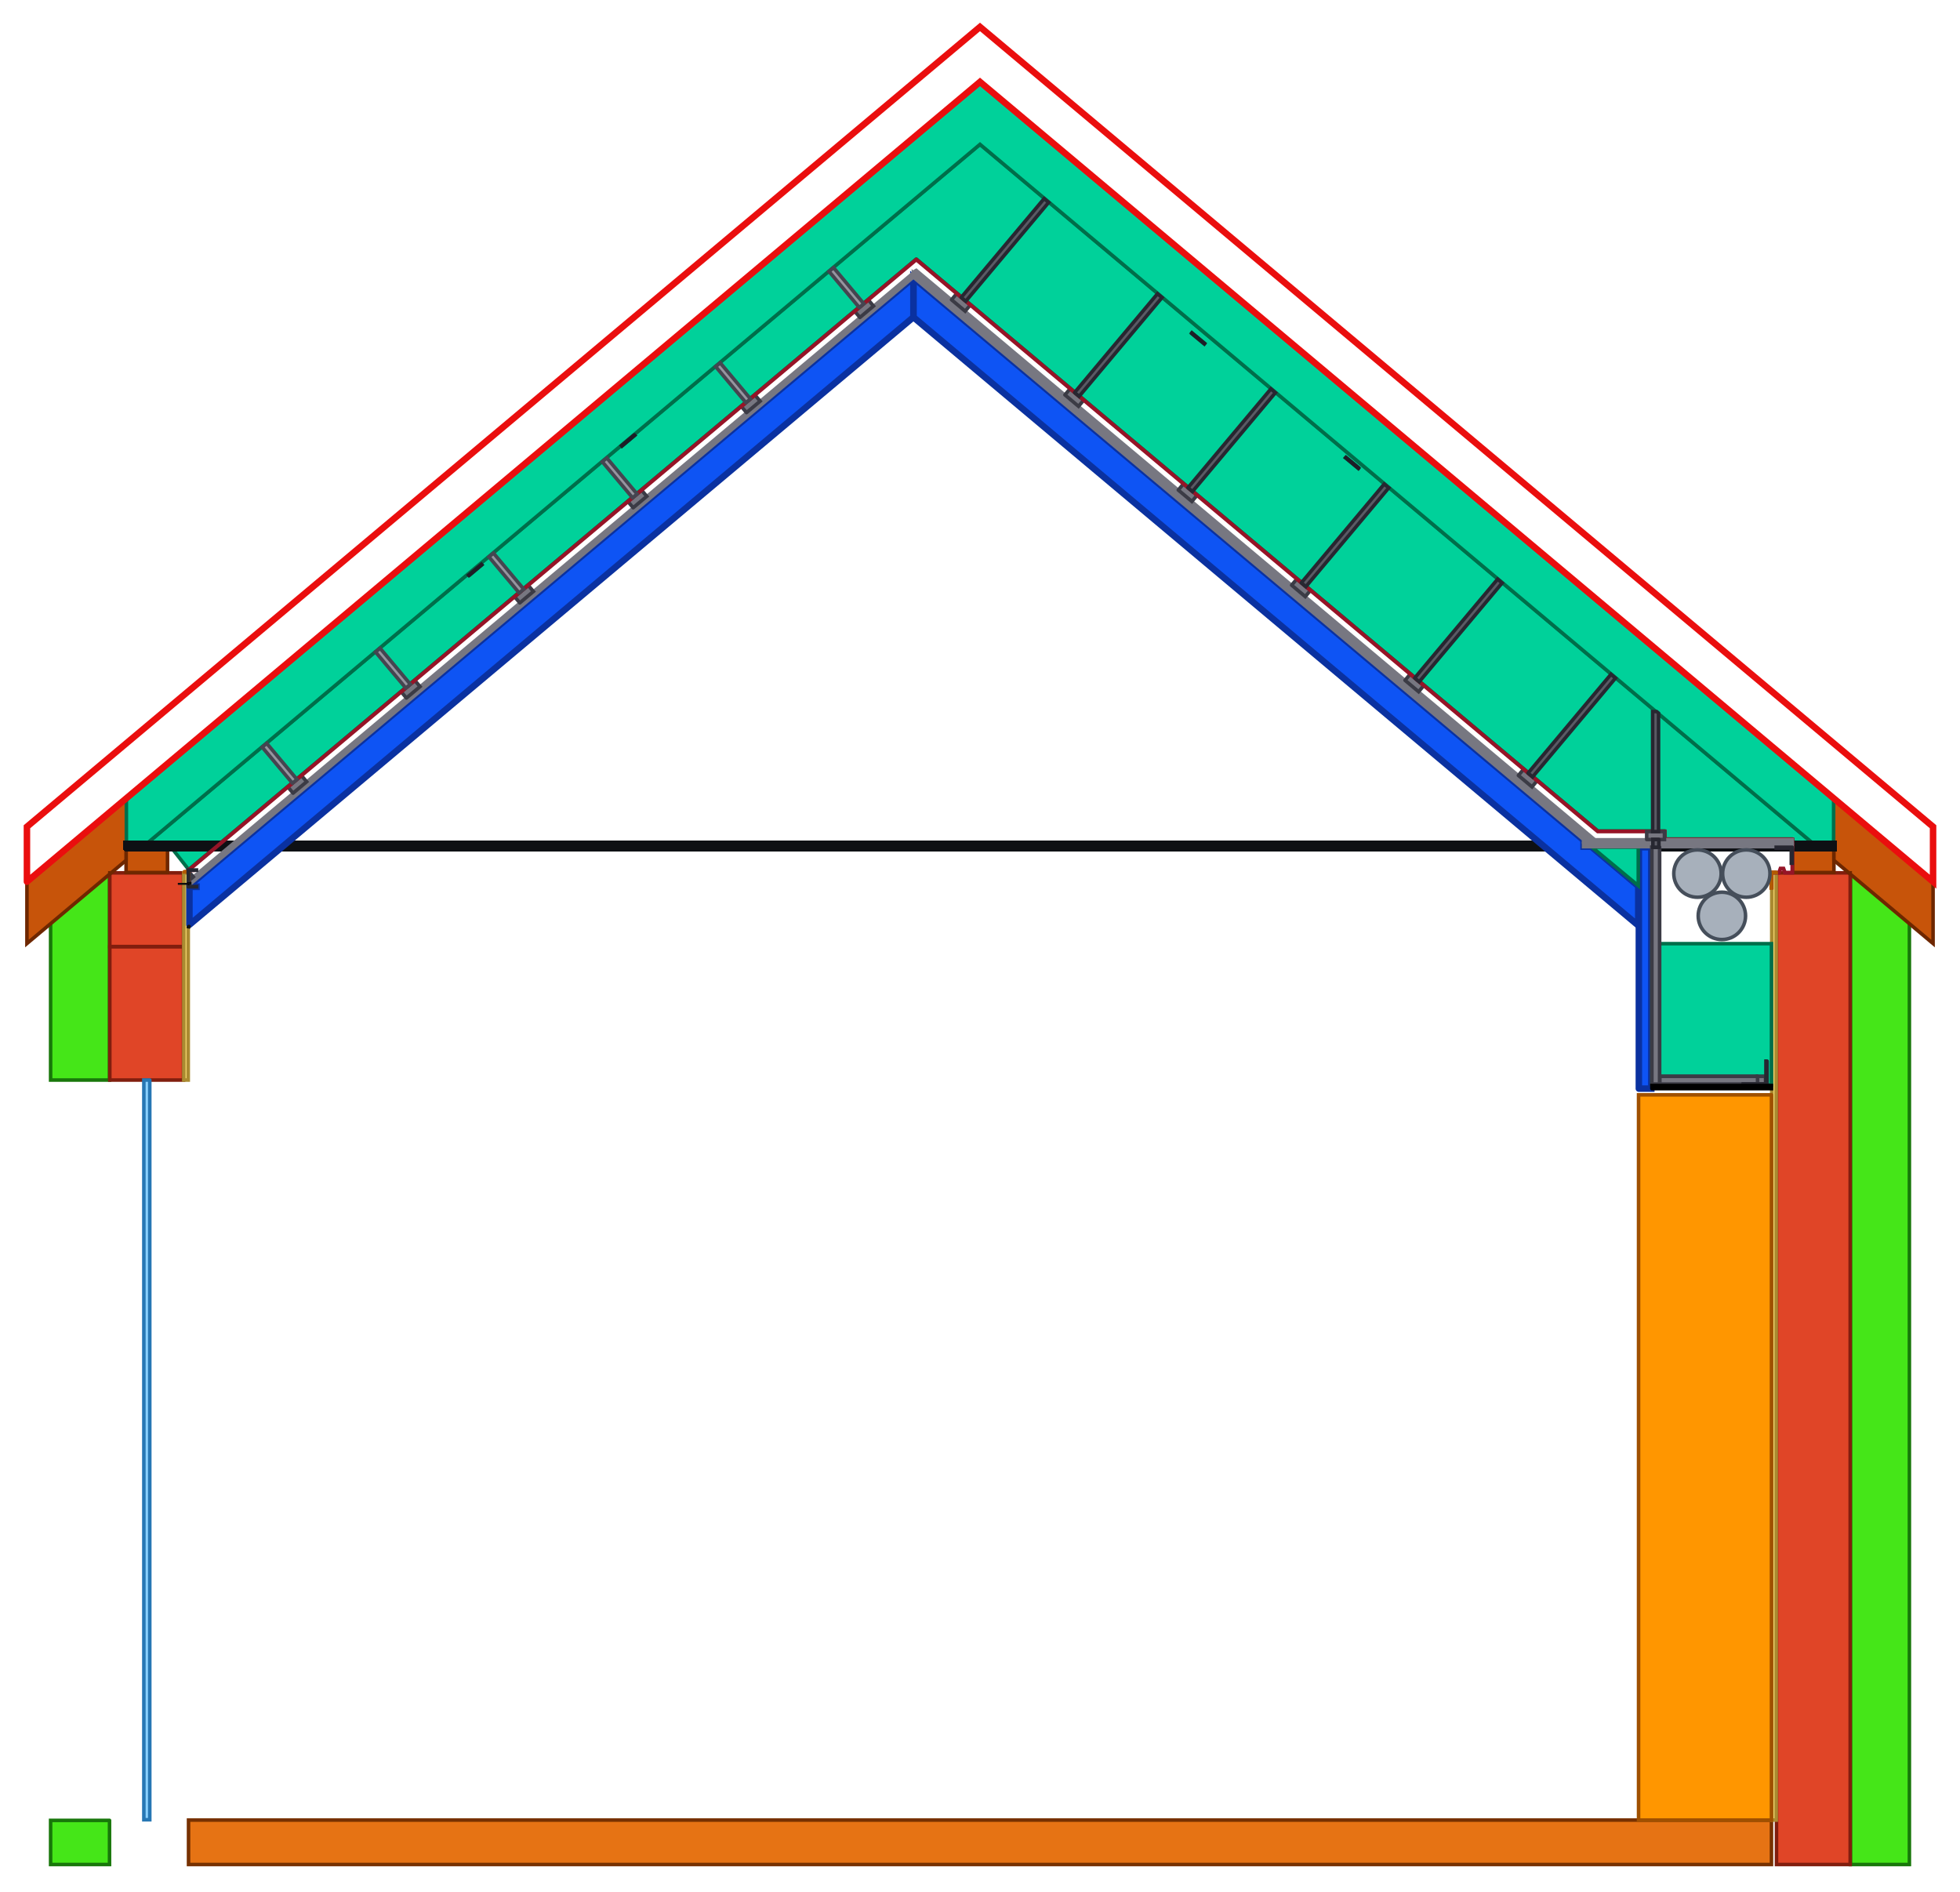
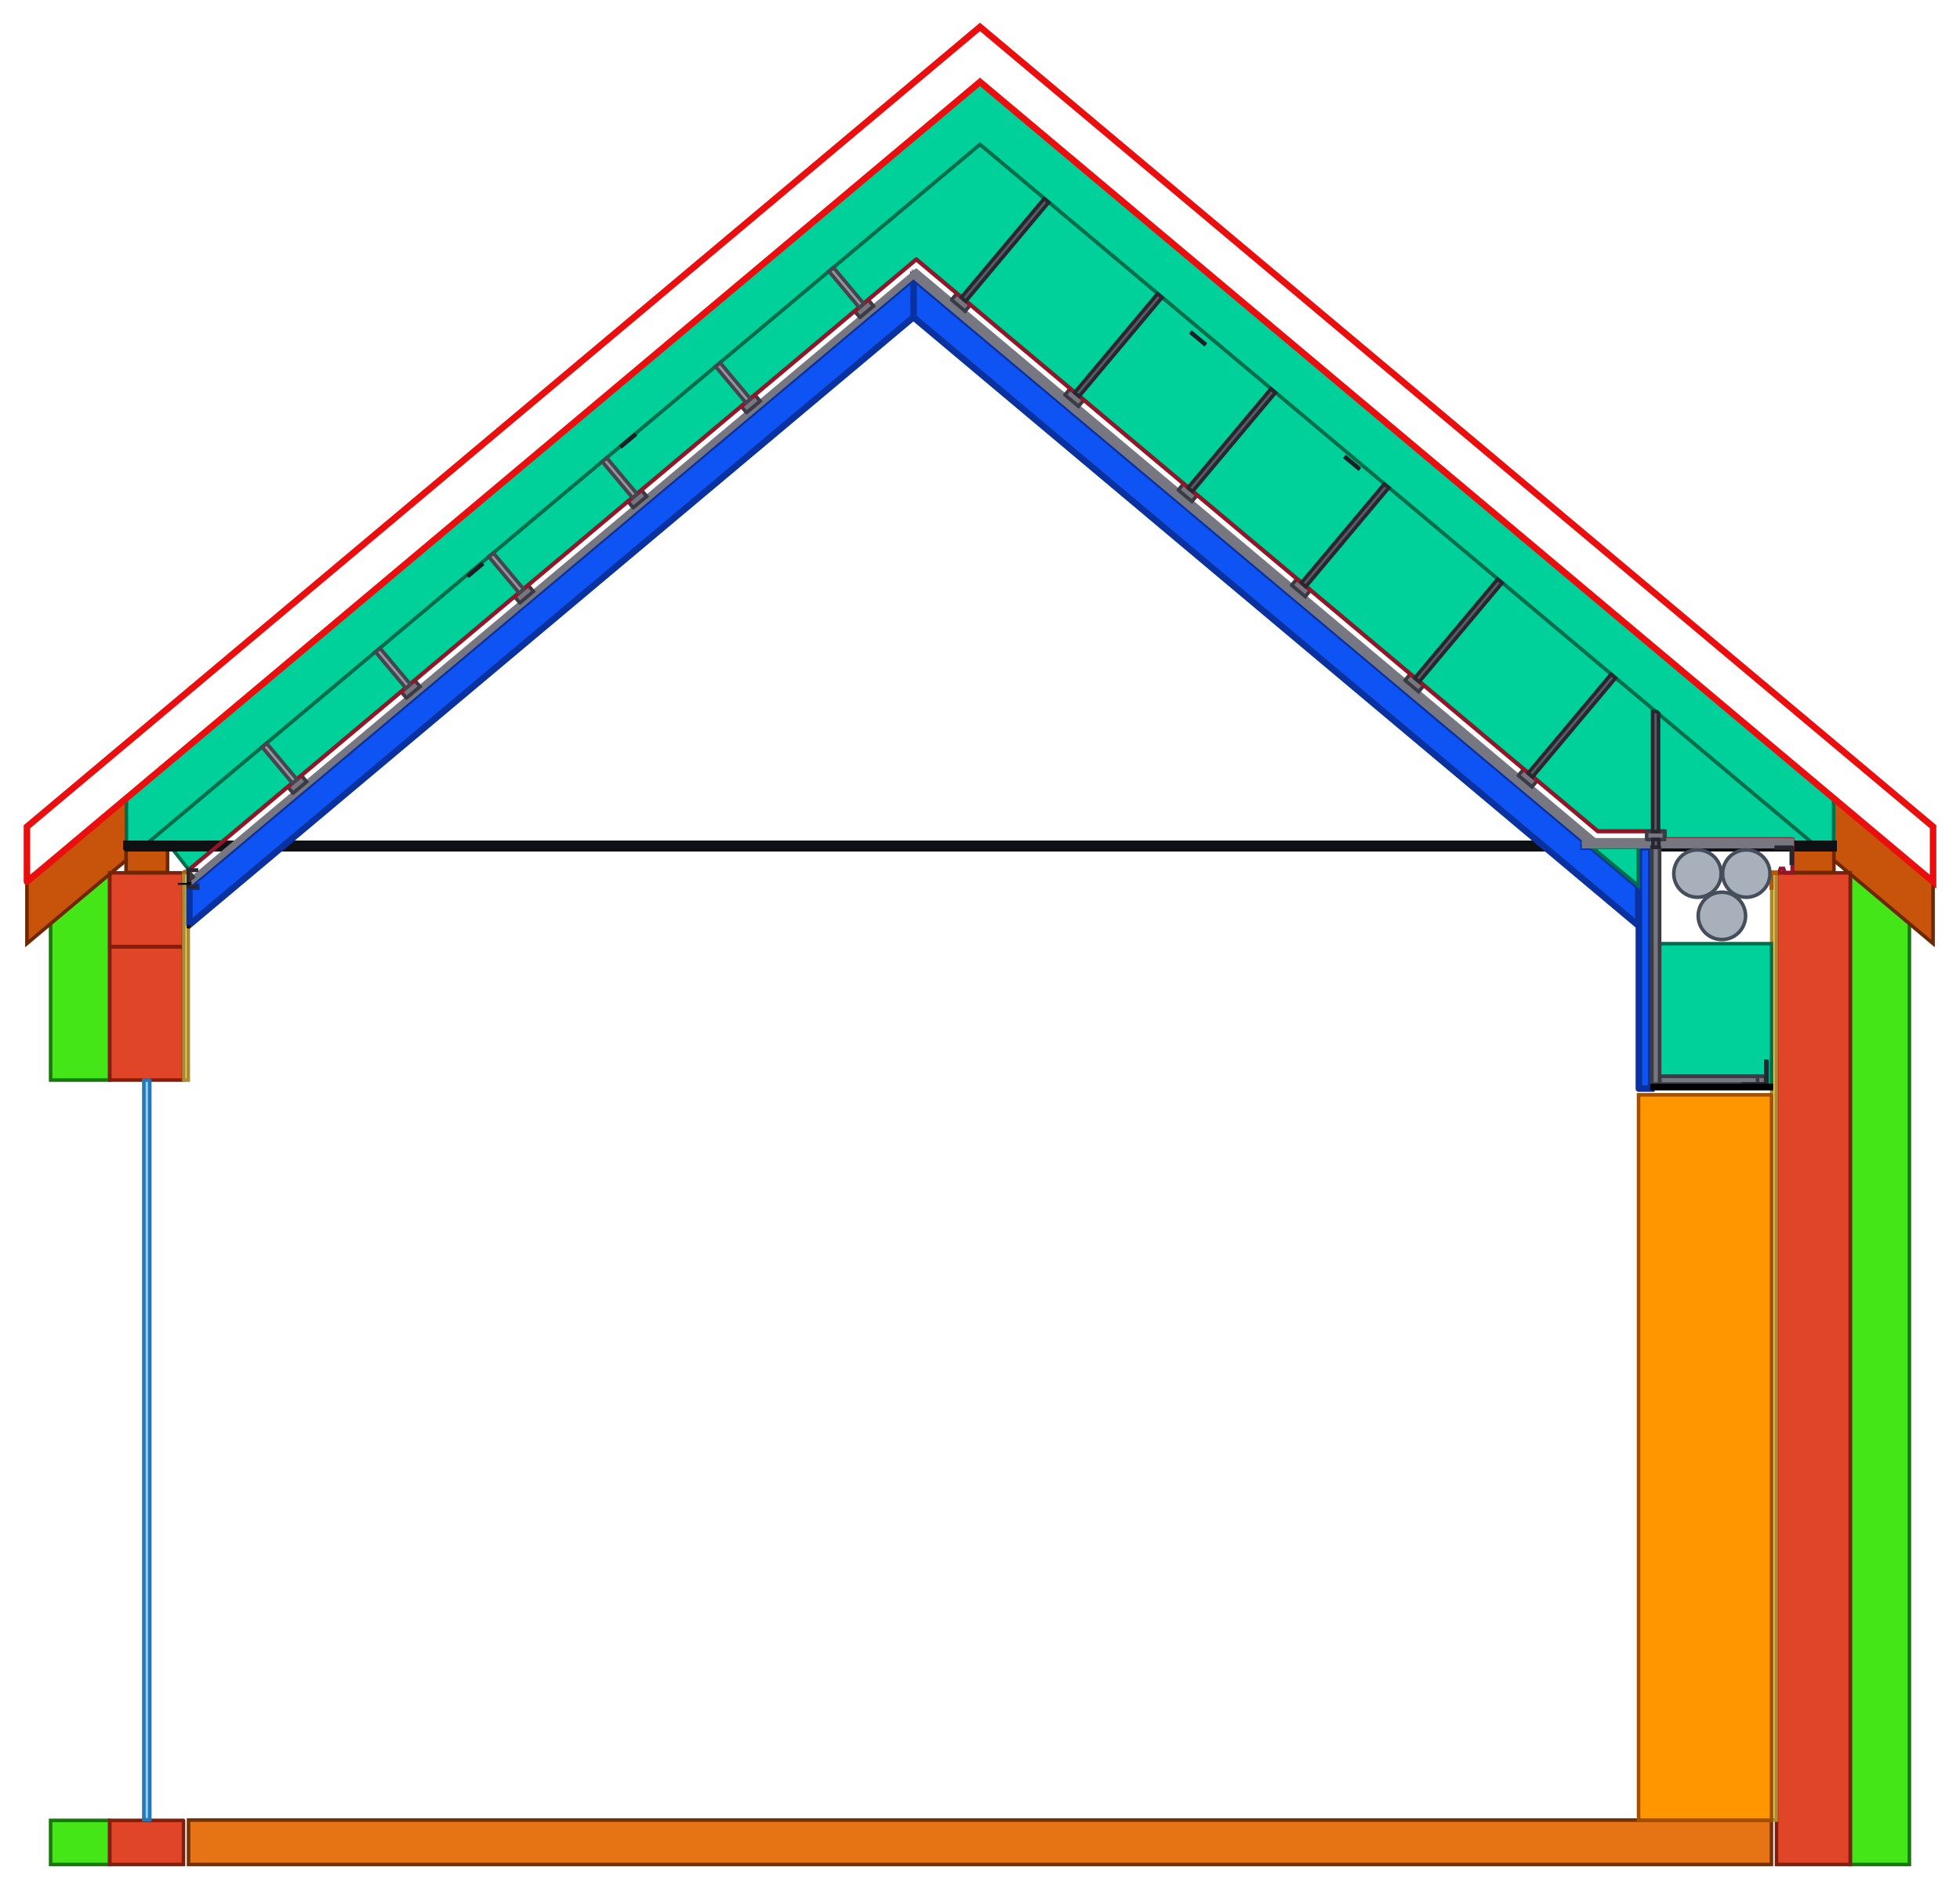
<svg xmlns="http://www.w3.org/2000/svg" width="6622.0mm" height="6389.6mm" viewBox="-636.0 -6148.6 6622.0 6389.6" version="1.1">
  <g transform="scale(1,-1)" stroke-linecap="round">
    <g fill="rgb(230,115,20)" stroke="rgb(119,49,0)" stroke-width="12.0" id="floor">
      <path d="M 5349.0,0.0 L 1.0,0.0 L 1.0,-150.0 L 5349.0,-150.0 L 5349.0,0.0" />
    </g>
    <g fill="rgb(69,230,24)" stroke="rgb(24,119,10)" stroke-width="12.0" id="eps">
      <path d="M -266.0,-1.0 L -465.0,-1.0 L -465.0,-150.0 L -266.0,-150.0 L -266.0,-1.0" />
      <path d="M -266.0,3200.0 L -465.0,3200.0 L -465.0,2500.0 L -266.0,2500.0 L -266.0,3200.0" />
      <path d="M 5815.0,3200.0 L 5616.0,3200.0 L 5616.0,-150.0 L 5815.0,-150.0 L 5815.0,3200.0" />
    </g>
    <g fill="rgb(224,69,39)" stroke="rgb(129,30,14)" stroke-width="12.0" id="masonry">
+       <path d="M -16.0,-1.0 L -265.0,-1.0 L -265.0,-150.0 L -16.0,-150.0 L -16.0,-1.0" />
+       <path d="M -16.0,2950.0 L -265.0,2950.0 L -265.0,2500.0 L -16.0,2500.0 L -16.0,2950.0" />
      <path d="M -16.0,3200.0 L -265.0,3200.0 L -265.0,2951.0 L -16.0,2951.0 L -16.0,3200.0" />
-       <path d="M -16.0,2950.0 L -265.0,2950.0 L -265.0,2500.0 L -16.0,2500.0 L -16.0,2950.0" />
      <path d="M 5615.0,3200.0 L 5366.0,3200.0 L 5366.0,-150.0 L 5615.0,-150.0 L 5615.0,3200.0" />
    </g>
    <g fill="rgb(255,224,119)" stroke="rgb(170,139,49)" stroke-width="12.0" id="plaster">
      <path d="M 0.0,3200.0 L -15.0,3200.0 L -15.0,2500.0 L 0.0,2500.0 L 0.0,3200.0" />
      <path d="M 5365.0,3200.0 L 5350.0,3200.0 L 5350.0,0.0 L 5365.0,0.0 L 5365.0,3200.0" />
    </g>
    <g fill="rgb(255,150,0)" stroke="rgb(160,80,0)" stroke-width="12.0" id="furniture">
      <path d="M 5349.0,2450.0 L 4900.0,2450.0 L 4900.0,0.0 L 5349.0,0.0 L 5349.0,2450.0" />
    </g>
    <g fill="rgb(199,84,10)" stroke="rgb(110,39,0)" stroke-width="12.0" id="wall_plate">
      <path d="M -70.0,3300.0 L -210.0,3300.0 L -210.0,3201.0 L -70.0,3201.0 L -70.0,3300.0" />
      <path d="M 5560.0,3300.0 L 5420.0,3300.0 L 5420.0,3201.0 L 5560.0,3201.0 L 5560.0,3300.0" />
    </g>
    <g fill="rgb(199,84,10)" stroke="rgb(110,39,0)" stroke-width="12.0" id="rafters">
      <path d="M 5895.0,3168.026 L 2675.0,5869.927 L -545.0,3168.026 L -545.0,2961.161 L -265.0,3196.109 L -265.0,3200.0 L -260.363,3200.0 L -210.0,3242.259 L -210.0,3300.0 L -141.187,3300.0 L 2675.0,5663.062 L 5491.187,3300.0 L 5560.0,3300.0 L 5560.0,3242.259 L 5610.363,3200.0 L 5615.0,3200.0 L 5615.0,3196.109 L 5895.0,2961.161 L 5895.0,3168.026" />
    </g>
    <g fill="rgb(0,209,154)" stroke="rgb(0,110,74)" stroke-width="12.0" id="plenum_wool">
      <path d="M 1.347,3211.041 L 2459.08,5273.324 A 1.0,1.0 -140 0,0 2460.366,5273.324 L 4762.624,3341.5 L 4988.5,3341.5 A 1.0,1.0 180.0 0,0 4989.5,3340.5 L 4989.5,3314.5 L 5420.0,3314.5 A 1.0,1.0 180.0 0,0 5421.0,3313.5 L 5421.0,3301.0 L 5487.248,3301.0 L 2675.0,5660.756 L -137.248,3301.0 L -70.0,3301.0 A 1.0,1.0 180.0 0,0 -69.214,3300.619 L 1.347,3211.041 M 990.575,4242.134 L 991.86,4240.602 L 948.526,4204.24 L 947.241,4205.773 L 990.575,4242.134 M 1507.259,4679.599 L 1508.544,4678.067 L 1465.21,4641.706 L 1463.925,4643.238 L 1507.259,4679.599 M 3911.354,4603.57 L 3954.687,4567.719 L 3953.401,4566.187 L 3910.068,4602.038 L 3911.354,4603.57 M 3434.147,4988.324 L 3432.861,4986.791 L 3389.528,5022.643 L 3390.813,5024.175 L 3434.147,4988.324" />
      <path d="M -209.0,3301.0 L -137.612,3301.0 L 2675.0,5661.062 L 5487.612,3301.0 L 5559.0,3301.0 L 5559.0,3449.963 L 2675.0,5869.927 L -209.0,3449.963 L -209.0,3301.0" />
    </g>
    <g fill="rgb(69,69,80)" stroke="rgb(30,30,39)" stroke-width="12.0" id="racking_strap">
      <path d="M 1507.259,4679.599 L 1463.925,4643.238 L 1465.21,4641.706 L 1508.544,4678.067 L 1507.259,4679.599" />
      <path d="M 948.526,4204.24 L 991.86,4240.602 L 990.575,4242.134 L 947.241,4205.773 L 948.526,4204.24" />
      <path d="M 3954.687,4567.719 L 3911.354,4603.57 L 3910.068,4602.038 L 3953.401,4566.187 L 3954.687,4567.719" />
      <path d="M 3389.528,5022.643 L 3432.861,4986.791 L 3434.147,4988.324 L 3390.813,5024.175 L 3389.528,5022.643" />
    </g>
    <g fill="rgb(34,37,43)" stroke="rgb(14,16,20)" stroke-width="22.0" id="tie_rod">
      <path d="M -209.0,3284.0 L 5559.0,3284.0 L 5559.0,3298.0 L -209.0,3298.0 L -209.0,3284.0" />
      <path d="M -209.0,3284.0 L 5559.0,3284.0 L 5559.0,3298.0 L -209.0,3298.0 L -209.0,3284.0" />
      <path d="M -209.0,3284.0 L 5559.0,3284.0 L 5559.0,3298.0 L -209.0,3298.0 L -209.0,3284.0" />
      <path d="M -209.0,3284.0 L 5559.0,3284.0 L 5559.0,3298.0 L -209.0,3298.0 L -209.0,3284.0" />
      <path d="M -209.0,3284.0 L 5559.0,3284.0 L 5559.0,3298.0 L -209.0,3298.0 L -209.0,3284.0" />
      <path d="M -209.0,3284.0 L 5559.0,3284.0 L 5559.0,3298.0 L -209.0,3298.0 L -209.0,3284.0" />
    </g>
    <g fill="none" stroke="rgb(234,14,14)" stroke-width="22.0" id="roofing">
      <path d="M -545.0,3170.026 L 2675.0,5871.927 L 5895.0,3170.026 L 5895.0,3355.699 L 2675.0,6057.6 L -545.0,3355.699 L -545.0,3170.026" />
    </g>
    <g fill="rgb(139,209,255)" stroke="rgb(39,119,180)" stroke-width="12.0" id="glazing">
      <path d="M -130.0,2500.0 L -150.0,2500.0 L -150.0,1.0 L -130.0,1.0 L -130.0,2500.0" />
    </g>
    <g fill="rgb(14,84,244)" stroke="rgb(10,49,160)" stroke-width="22.0" id="slope_naturheld_140">
      <path d="M 2450.0,5076.768 A 1.0,1.0 -140.0 0,0 2450.643,5076.534 L 4899.0,3022.118 L 4899.0,3155.27 L 4740.222,3288.5 L 4714.176,3288.5 L 4714.176,3299.0 L 4727.709,3299.0 L 4725.325,3301.0 L 4714.176,3301.0 L 4714.176,3310.355 L 2450.0,5210.225 L 2450.0,5076.768" />
      <path d="M 4.0,3024.635 L 2449.357,5076.534 A 1.0,1.0 -140.0 0,0 2450.0,5076.768 L 2450.0,5210.225 L 4.0,3157.787 L 4.0,3153.543 L 27.8,3153.543 L 27.8,3152.743 L 4.0,3152.743 L 4.0,3024.635" />
    </g>
    <g fill="rgb(230,230,234)" stroke="rgb(119,119,129)" stroke-width="12.0" id="slope_gkf">
      <path d="M 2450.0,5212.53 L 4713.176,3313.5 L 4732.622,3311.5 L 2450.0,5226.848 L 2450.0,5212.53" />
      <path d="M 1.2,3157.743 L 2450.0,5212.53 L 2450.0,5226.848 L 1.2,3172.06 L 1.2,3157.743" />
      <path d="M 2450.0,5228.848 L 4732.622,3313.5 L 4752.069,3311.5 L 2459.723,5235.006 L 2450.0,5228.848" />
    </g>
    <g fill="rgb(119,119,129)" stroke="rgb(59,59,69)" stroke-width="12.0" id="slope_cd">
      <path d="M 1.2,3173.06 L 17.041,3186.352 L 1.2,3205.23 L 1.2,3173.06" />
      <path d="M 354.1,3469.179 L 400.063,3507.746 L 382.708,3528.429 L 336.745,3489.862 L 354.1,3469.179" />
      <path d="M 737.122,3790.573 L 783.085,3829.14 L 765.73,3849.823 L 719.767,3811.256 L 737.122,3790.573" />
      <path d="M 1120.145,4111.966 L 1166.107,4150.534 L 1148.752,4171.217 L 1102.789,4132.65 L 1120.145,4111.966" />
      <path d="M 1503.167,4433.36 L 1549.129,4471.927 L 1531.774,4492.611 L 1485.812,4454.043 L 1503.167,4433.36" />
      <path d="M 1886.189,4754.754 L 1932.152,4793.321 L 1914.796,4814.004 L 1868.834,4775.437 L 1886.189,4754.754" />
      <path d="M 2269.211,5076.148 L 2315.174,5114.715 L 2297.819,5135.398 L 2251.856,5096.831 L 2269.211,5076.148" />
      <path d="M 2578.882,5136.02 L 2624.845,5097.453 L 2642.2,5118.136 L 2596.238,5156.703 L 2578.882,5136.02" />
      <path d="M 2961.904,4814.626 L 3007.867,4776.059 L 3025.222,4796.742 L 2979.26,4835.31 L 2961.904,4814.626" />
      <path d="M 3344.927,4493.233 L 3390.889,4454.665 L 3408.245,4475.348 L 3362.282,4513.916 L 3344.927,4493.233" />
      <path d="M 3727.949,4171.839 L 3773.912,4133.271 L 3791.267,4153.955 L 3745.304,4192.522 L 3727.949,4171.839" />
      <path d="M 4110.971,3850.445 L 4156.934,3811.878 L 4174.289,3832.561 L 4128.326,3871.128 L 4110.971,3850.445" />
      <path d="M 4493.993,3529.051 L 4539.956,3490.484 L 4557.311,3511.167 L 4511.349,3549.734 L 4493.993,3529.051" />
    </g>
    <g fill="rgb(224,34,59)" stroke="rgb(150,20,39)" stroke-width="12.0" id="slope_foil">
      <path d="M 14.592,3208.706 L 1.0,3208.706 L 1.0,3208.459 L 14.663,3208.459 L 14.592,3208.706" />
-       <path d="M 2.0,3173.732 L 1.0,3172.893 L 1.0,3169.612 L 1.2,3169.612 L 1.2,3172.06 L 2.0,3172.732 L 2.0,3173.732" />
      <path d="M -0.0,3208.605 L -0.174,3208.459 L 0.0,3208.459 L 0.0,3208.605" />
      <path d="M 2459.723,5272.558 L 1.074,3209.506 L 2.63,3209.506 L 2459.723,5271.252 L 4761.896,3339.5 L 4987.5,3339.5 L 4987.5,3312.5 L 5419.0,3312.5 L 5419.0,3201.0 L 5394.852,3201.0 L 5389.852,3215.0 L 5379.148,3215.0 L 5374.148,3201.0 L 5349.0,3201.0 L 5349.0,3150.0 L 5350.0,3150.0 L 5350.0,3200.0 L 5374.852,3200.0 L 5379.852,3214.0 L 5389.148,3214.0 L 5394.148,3200.0 L 5420.0,3200.0 L 5420.0,3313.5 L 4988.5,3313.5 L 4988.5,3340.5 L 4762.26,3340.5 L 2459.723,5272.558" />
+       <path d="M 2.0,3173.732 L 1.0,3172.893 L 1.0,3169.612 L 1.2,3169.612 L 1.2,3172.06 L 2.0,3172.732 L 2.0,3173.732" />
    </g>
    <g fill="rgb(255,139,0)" stroke="rgb(180,90,0)" stroke-width="12.0" id="vapour_brake_tape">
      <path d="M 0.8,3204.0 L 0.8,3169.612 L 1.0,3169.612 L 1.0,3172.893 L 1.05,3172.935 L 1.05,3204.0 L 0.8,3204.0" />
      <path d="M -13.0,3204.0 L -13.0,3203.0 L 0.0,3203.0 L 0.0,3204.0 L -13.0,3204.0" />
      <path d="M 5365.0,3202.0 L 5348.0,3202.0 L 5348.0,3149.0 L 5349.0,3149.0 L 5349.0,3201.0 L 5365.0,3201.0 L 5365.0,3202.0" />
    </g>
    <g fill="rgb(119,119,129)" stroke="rgb(39,39,49)" stroke-width="12.0" id="eave_ud">
      <path d="M 0.0,3152.743 L 27.8,3152.743 L 27.8,3153.543 L 0.8,3153.543 L 0.8,3208.706 L 27.8,3208.706 L 27.8,3209.506 L -0.0,3209.506 L 0.0,3152.743" />
    </g>
    <g fill="rgb(244,244,244)" stroke="rgb(20,20,20)" stroke-width="12.0" id="eave_acrylic">
      <path d="M 2.4,3018.787 L 2.4,3020.787 L 0.2,3015.141 L 0.2,3013.141 L 2.4,3018.787" />
    </g>
    <g fill="rgb(150,150,160)" stroke="rgb(69,69,80)" stroke-width="12.0" id="slope_direct_hanger">
      <path d="M 352.066,3502.718 L 367.387,3515.574 L 265.183,3637.375 L 249.863,3624.519 L 352.066,3502.718" />
      <path d="M 735.088,3824.112 L 750.409,3836.967 L 648.206,3958.768 L 632.885,3945.913 L 735.088,3824.112" />
      <path d="M 1118.11,4145.505 L 1133.431,4158.361 L 1031.228,4280.162 L 1015.907,4267.306 L 1118.11,4145.505" />
      <path d="M 1501.132,4466.899 L 1516.453,4479.755 L 1414.25,4601.556 L 1398.929,4588.7 L 1501.132,4466.899" />
      <path d="M 1884.155,4788.293 L 1899.476,4801.149 L 1797.272,4922.95 L 1781.951,4910.094 L 1884.155,4788.293" />
      <path d="M 2267.177,5109.687 L 2282.498,5122.543 L 2180.295,5244.344 L 2164.974,5231.488 L 2267.177,5109.687" />
    </g>
    <g fill="rgb(90,90,100)" stroke="rgb(39,39,49)" stroke-width="12.0" id="slope_nonius">
      <path d="M 2611.558,5143.848 L 2626.879,5130.992 L 2906.977,5464.799 L 2891.656,5477.655 L 2611.558,5143.848" />
      <path d="M 2994.581,4822.454 L 3009.902,4809.598 L 3289.999,5143.405 L 3274.678,5156.261 L 2994.581,4822.454" />
      <path d="M 3377.603,4501.06 L 3392.924,4488.204 L 3673.021,4822.011 L 3657.7,4834.867 L 3377.603,4501.06" />
      <path d="M 3760.625,4179.666 L 3775.946,4166.81 L 4056.044,4500.618 L 4040.723,4513.473 L 3760.625,4179.666" />
      <path d="M 4143.647,3858.272 L 4158.968,3845.417 L 4439.066,4179.224 L 4423.745,4192.08 L 4143.647,3858.272" />
      <path d="M 4526.67,3536.879 L 4541.99,3524.023 L 4822.088,3857.83 L 4806.767,3870.686 L 4526.67,3536.879" />
    </g>
    <g fill="rgb(14,84,244)" stroke="rgb(10,49,160)" stroke-width="22.0" id="soffit_naturheld_140">
      <path d="M 4901.0,2471.0 L 4943.0,2471.0 L 4943.0,3286.5 L 4901.0,3286.5 L 4901.0,2471.0" />
    </g>
    <g fill="rgb(0,209,154)" stroke="rgb(0,110,74)" stroke-width="12.0" id="soffit_mineral_wool">
      <path d="M 4945.0,2483.5 L 5349.0,2483.5 L 5349.0,2960.606 L 4945.0,2960.606 L 4945.0,2483.5 M 5302.0,2486.5 L 5302.0,2512.5 L 5329.0,2512.5 L 5329.0,2486.5 L 5302.0,2486.5" />
      <path d="M 4742.97,3286.5 L 4899.0,3156.736 L 4899.0,3286.5 L 4742.97,3286.5" />
    </g>
    <g fill="rgb(119,119,129)" stroke="rgb(59,59,69)" stroke-width="12.0" id="soffit_ud">
      <path d="M 5329.0,2512.5 L 5302.0,2512.5 L 5302.0,2486.5 L 5329.0,2486.5 L 5329.0,2512.5" />
    </g>
    <g fill="rgb(230,230,234)" stroke="rgb(119,119,129)" stroke-width="12.0" id="soffit_gkf">
      <path d="M 5419.0,3299.0 L 4714.176,3299.0 L 4714.176,3288.5 L 5419.0,3288.5 L 5419.0,3299.0" />
      <path d="M 4714.176,3301.0 L 5419.0,3301.0 L 5419.0,3311.5 L 4714.176,3311.5 L 4714.176,3301.0" />
    </g>
    <g fill="rgb(119,119,129)" stroke="rgb(59,59,69)" stroke-width="12.0" id="soffit_cd">
      <path d="M 4971.0,3286.5 L 4945.0,3286.5 L 4945.0,2486.5 L 4971.0,2486.5 L 4971.0,3286.5" />
      <path d="M 5302.0,2512.5 L 4972.0,2512.5 L 4972.0,2486.5 L 5302.0,2486.5 L 5302.0,2512.5" />
      <path d="M 4971.0,3286.5 L 4945.0,3286.5 L 4945.0,2486.5 L 4971.0,2486.5 L 4971.0,3286.5" />
      <path d="M 5302.0,2512.5 L 4972.0,2512.5 L 4972.0,2486.5 L 5302.0,2486.5 L 5302.0,2512.5" />
      <path d="M 4927.5,3312.5 L 4987.5,3312.5 L 4987.5,3339.5 L 4927.5,3339.5 L 4927.5,3312.5" />
    </g>
    <g fill="rgb(20,20,23)" stroke="rgb(10,10,11)" stroke-width="2.0" id="joint_screw">
      <path d="M 1.0,3158.743 L 2.6,3158.743 L 2.6,3166.743 L 1.0,3166.743 L 1.0,3158.743" />
      <path d="M -34.0,3160.993 L 1.0,3160.993 L 1.0,3164.493 L -34.0,3164.493 L -34.0,3160.993" />
      <path d="M 1.0,3158.743 L 2.6,3158.743 L 2.6,3166.743 L 1.0,3166.743 L 1.0,3158.743" />
      <path d="M -34.0,3160.993 L 1.0,3160.993 L 1.0,3164.493 L -34.0,3164.493 L -34.0,3160.993" />
      <path d="M 8.0,3160.902 L 9.6,3160.902 L 9.6,3168.902 L 8.0,3168.902 L 8.0,3160.902" />
      <path d="M -2.0,3163.152 L 8.0,3163.152 L 8.0,3166.652 L -2.0,3166.652 L -2.0,3163.152" />
      <path d="M 8.0,3160.902 L 9.6,3160.902 L 9.6,3168.902 L 8.0,3168.902 L 8.0,3160.902" />
      <path d="M -2.0,3163.152 L 8.0,3163.152 L 8.0,3166.652 L -2.0,3166.652 L -2.0,3163.152" />
      <path d="M -2.0,3163.152 L 8.0,3163.152 L 8.0,3166.652 L -2.0,3166.652 L -2.0,3163.152" />
    </g>
    <g fill="rgb(90,90,100)" stroke="rgb(39,39,49)" stroke-width="12.0" id="soffit_nonius">
      <path d="M 4961.075,3744.817 L 4947.5,3744.817 L 4947.5,3339.5 L 4967.5,3339.5 L 4967.5,3739.426 L 4961.075,3744.817" />
      <path d="M 4968.5,3312.5 L 4948.5,3312.5 L 4948.5,3286.5 L 4968.5,3286.5 L 4968.5,3312.5" />
      <path d="M 4968.5,3312.5 L 4948.5,3312.5 L 4948.5,3286.5 L 4968.5,3286.5 L 4968.5,3312.5" />
      <path d="M 5331.0,2486.5 L 5254.0,2486.5 L 5254.0,2483.5 L 5331.0,2483.5 L 5331.0,2486.5" />
      <path d="M 5334.0,2563.5 L 5331.0,2563.5 L 5331.0,2486.5 L 5334.0,2486.5 L 5334.0,2563.5" />
      <path d="M 5331.0,2486.5 L 5254.0,2486.5 L 5254.0,2483.5 L 5331.0,2483.5 L 5331.0,2486.5" />
      <path d="M 5334.0,2563.5 L 5331.0,2563.5 L 5331.0,2486.5 L 5334.0,2486.5 L 5334.0,2563.5" />
      <path d="M 5419.0,3286.5 L 5365.0,3286.5 L 5365.0,3283.5 L 5419.0,3283.5 L 5419.0,3286.5" />
      <path d="M 5419.0,3283.5 L 5416.0,3283.5 L 5416.0,3232.5 L 5419.0,3232.5 L 5419.0,3283.5" />
    </g>
    <g fill="rgb(167,176,187)" stroke="rgb(69,78,90)" stroke-width="12.0" id="soffit_duct">
      <circle cx="5264.0" cy="3197.5" r="80.0" />
      <circle cx="5099.0" cy="3197.5" r="80.0" />
      <circle cx="5181.5" cy="3054.606" r="80.0" />
    </g>
    <g fill="none" stroke="rgb(0,0,0)" stroke-width="12.0" id="soffit_gkb">
      <path d="M 4945.0,2471.0 L 5349.0,2471.0 L 5349.0,2481.5 L 4945.0,2481.5 L 4945.0,2471.0" />
    </g>
  </g>
</svg>
